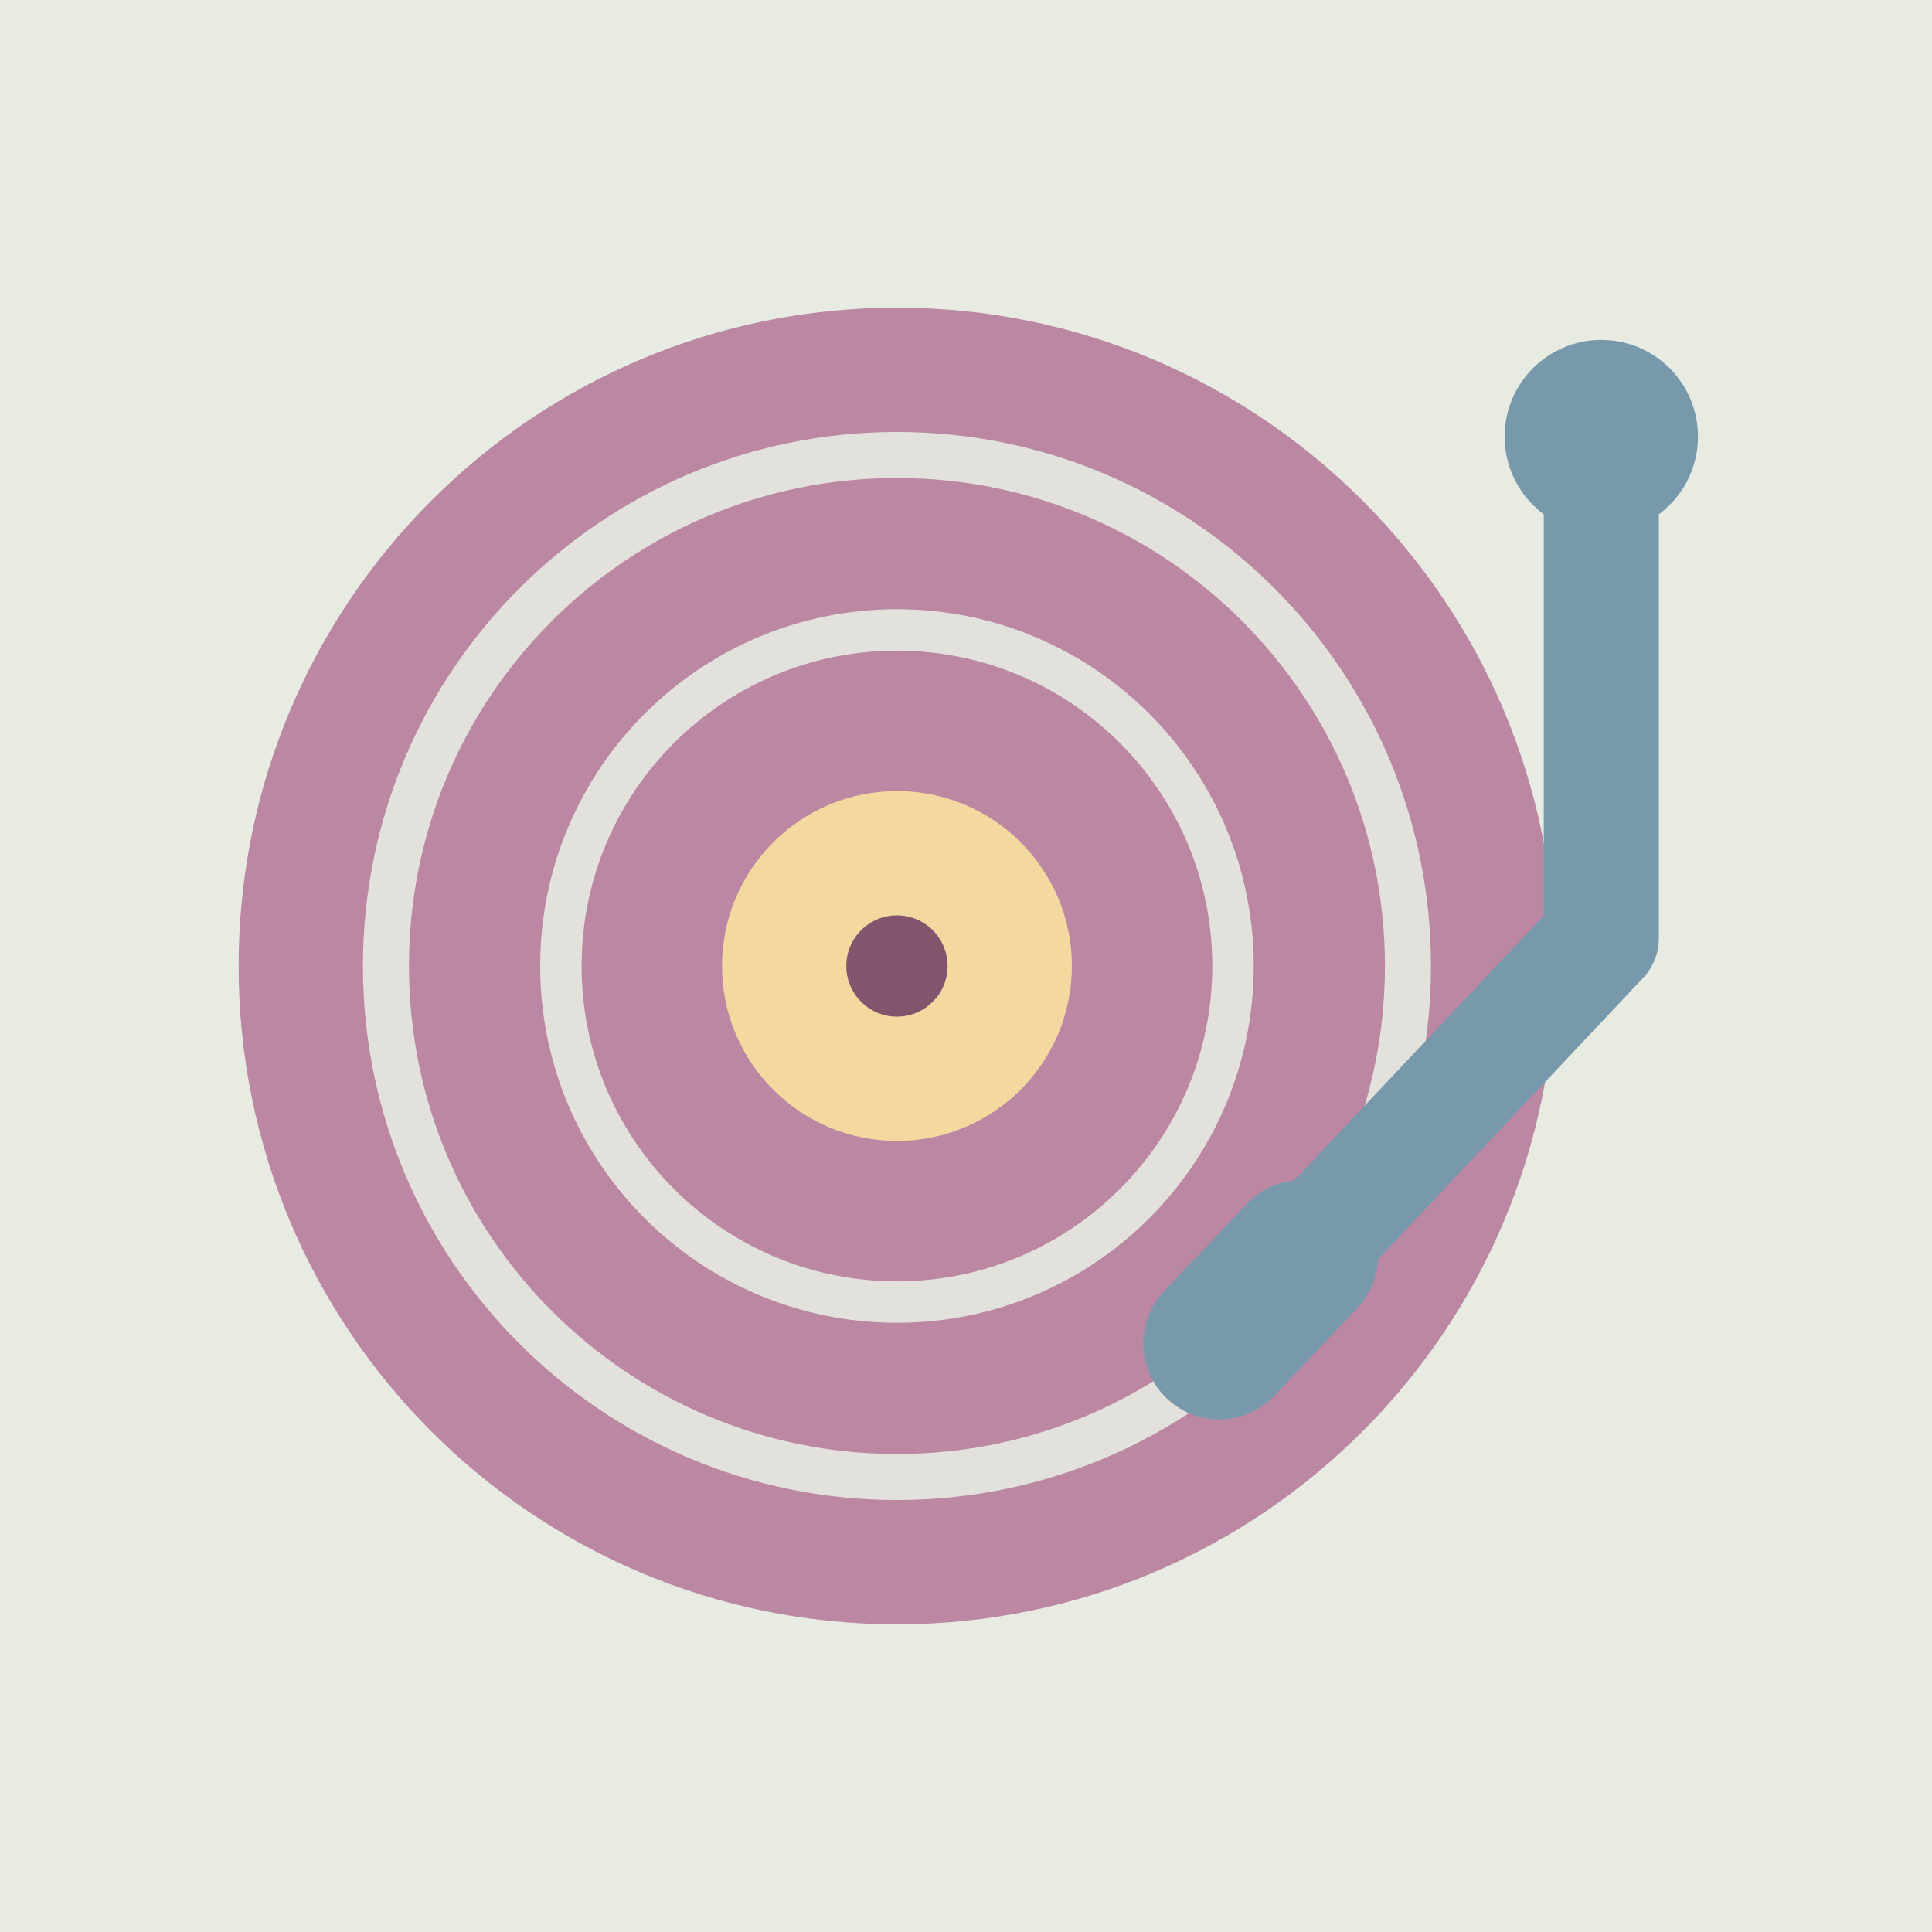
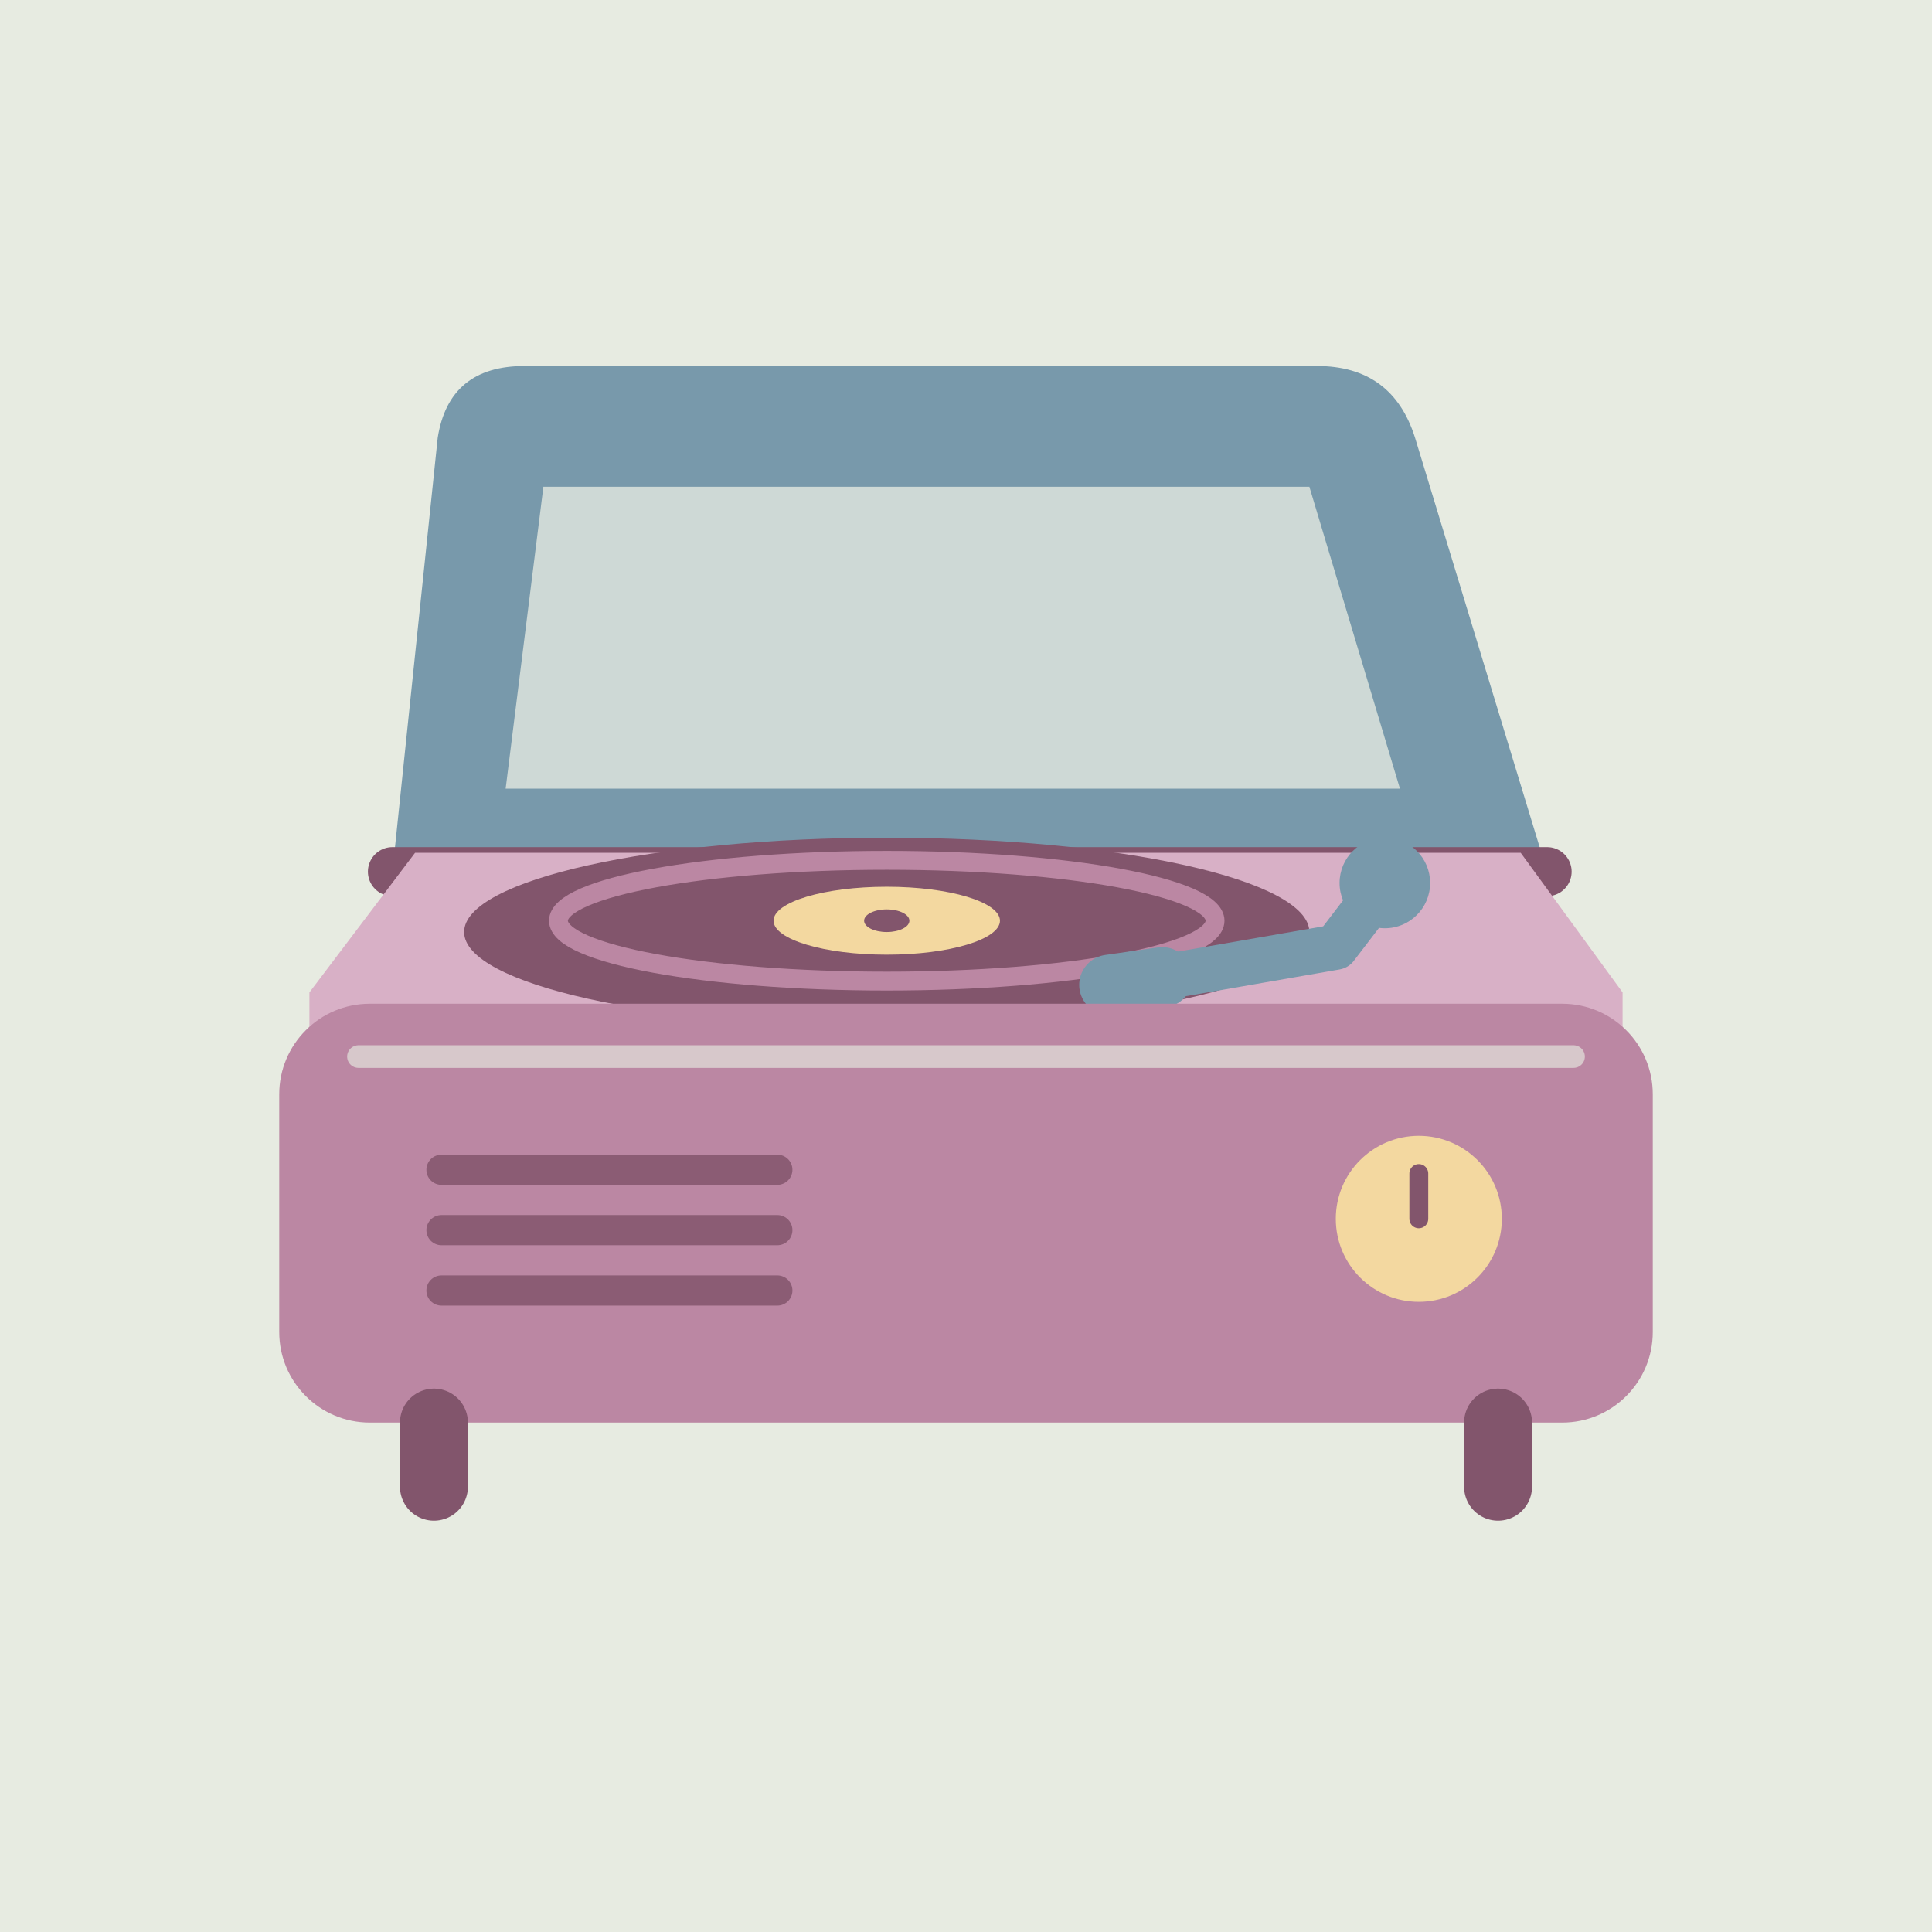
- <svg xmlns="http://www.w3.org/2000/svg" viewBox="0 0 512 512" role="img" aria-label="Vitrola — disco de vinil e braço da agulha">
+ <svg xmlns="http://www.w3.org/2000/svg" viewBox="0 0 512 512" role="img" aria-label="Vitrola — aparelho de toca-discos visto de frente e ligeiramente de cima, com tampa aberta">
  <rect width="512" height="512" fill="#e7ebe1" />
-   <g transform="translate(256 256) scale(1.22) translate(-251 -264)">
-     <circle cx="236" cy="264" r="143" fill="#bb87a3" />
-     <circle cx="236" cy="264" r="111" fill="none" stroke="#e7ebe1" stroke-width="10" opacity=".9" />
-     <circle cx="236" cy="264" r="73" fill="none" stroke="#e7ebe1" stroke-width="9" opacity=".9" />
-     <circle cx="236" cy="264" r="38" fill="#f3d8a0" />
-     <circle cx="236" cy="264" r="11" fill="#82556c" />
-     <path d="M389 149v109l-65 69" fill="none" stroke="#7899ab" stroke-width="25" stroke-linecap="round" stroke-linejoin="round" />
-     <circle cx="389" cy="149" r="21" fill="#7899ab" />
-     <path d="m324 327-18 19" fill="none" stroke="#7899ab" stroke-width="33" stroke-linecap="round" />
+   <g stroke-linejoin="round" stroke-linecap="round">
+     <path d="M104 231L116 116Q119 97 139 97H349Q369 97 375 116L410 231Z" fill="#7899ab" />
+     <path d="M134 209L144 129H347L371 209Z" fill="#e7ebe1" opacity=".78" />
+     <path d="M104 231H410" stroke="#82556c" stroke-width="13" />
+     <path d="M82 263L110 226H403L430 263V282H82Z" fill="#d8b0c6" />
+     <ellipse cx="235" cy="247" rx="112" ry="25" fill="#82556c" />
+     <ellipse cx="235" cy="244" rx="87" ry="16" fill="none" stroke="#bb87a3" stroke-width="5" />
+     <ellipse cx="235" cy="244" rx="30" ry="9" fill="#f3d8a0" />
+     <ellipse cx="235" cy="244" rx="6" ry="3" fill="#82556c" />
+     <circle cx="367" cy="234" r="12" fill="#7899ab" />
+     <path d="M367 234L354 251L308 259" fill="none" stroke="#7899ab" stroke-width="12" />
+     <path d="M308 259L294 261" stroke="#7899ab" stroke-width="16" />
+     <rect x="74" y="266" width="364" height="111" rx="24" fill="#bb87a3" />
+     <path d="M95 280H417" stroke="#e7ebe1" stroke-width="6" opacity=".65" />
+     <g stroke="#82556c" stroke-width="8" opacity=".85">
+       <path d="M117 310H206M117 326H206M117 342H206" />
+     </g>
+     <circle cx="376" cy="323" r="22" fill="#f3d8a0" />
+     <path d="M376 323V311" stroke="#82556c" stroke-width="5" />
+     <path d="M115 377V394M397 377V394" stroke="#82556c" stroke-width="18" />
  </g>
</svg>
